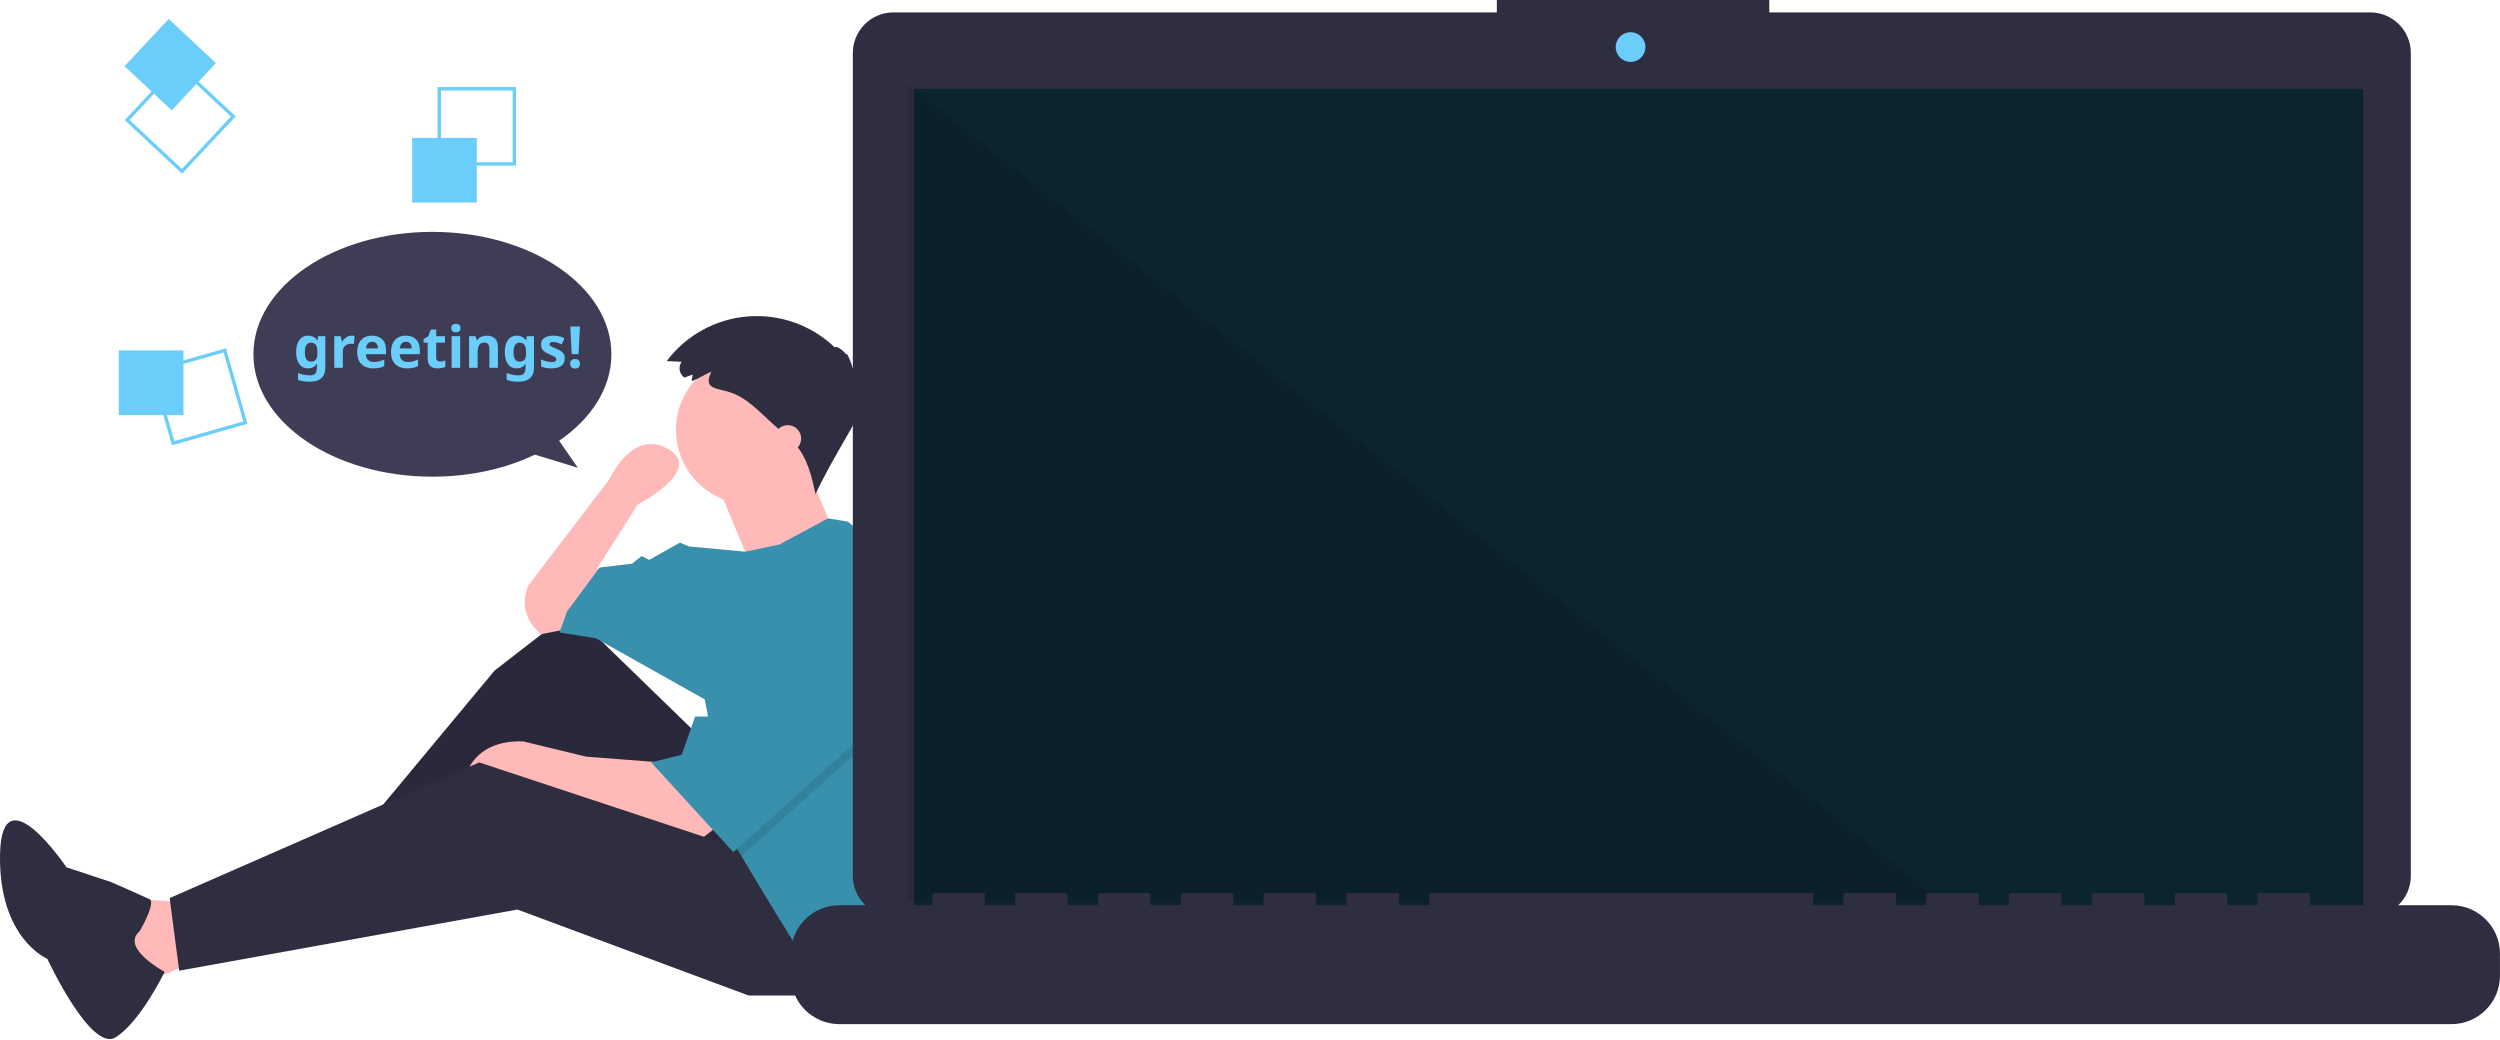
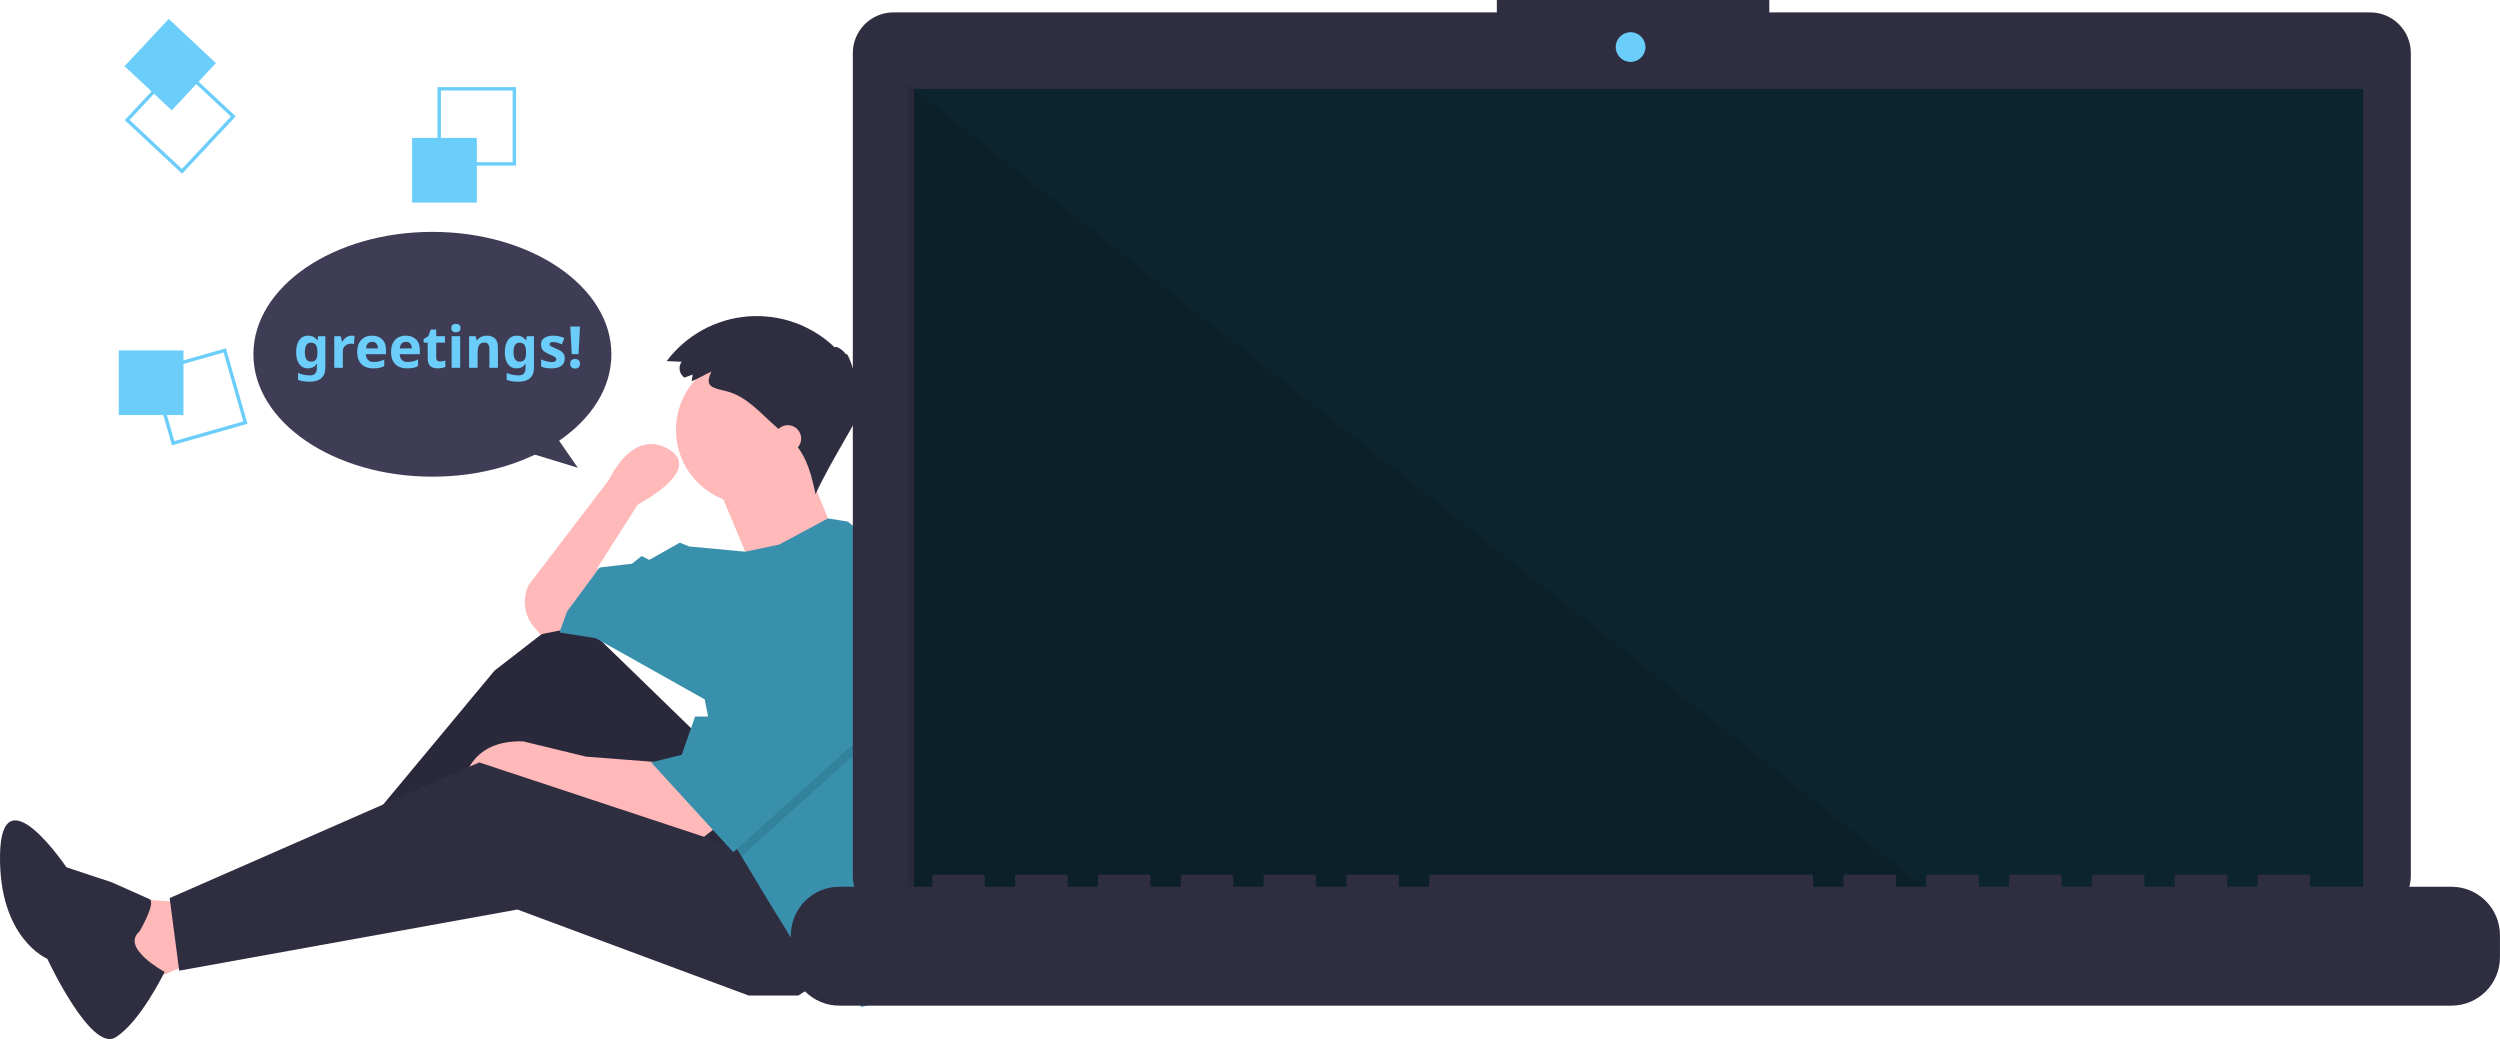
<svg xmlns="http://www.w3.org/2000/svg" width="1082.439" height="449.881">
  <g>
-     <rect fill="none" id="canvas_background" height="451.881" width="1084.439" y="-1" x="-1" />
+     <rect x="-1" y="-1" width="1084.439" height="451.881" id="canvas_background" fill="none" />
  </g>
  <g>
-     <polygon id="svg_1" fill="#ffb9b9" points="77.591 390.495 52.772 388.84 61.045 426.069 89.173 414.487 77.591 390.495" />
-     <polygon id="svg_2" fill="#2f2e41" points="305.1 321.001 247.189 264.744 214.096 290.391 148.739 368.985 156.185 380.567 235.606 326.792 289.381 397.113 340.674 371.467 305.1 321.001" />
-     <polygon id="svg_3" opacity="0.1" points="305.1 321.001 247.189 264.744 214.096 290.391 148.739 368.985 156.185 380.567 235.606 326.792 289.381 397.113 340.674 371.467 305.1 321.001" />
-     <path id="svg_4" fill="#ffb9b9" d="m310.064,358.23l-7.446,5.791l-60.393,-20.683l-14.064,-5.791l-28.128,5.791s0,-23.165 26.474,-22.337l27.301,6.618l32.265,2.482l23.992,28.128z" />
-     <polygon id="svg_5" fill="#2f2e41" points="363.839 419.451 345.638 431.033 324.128 431.033 224.024 393.804 77.591 420.278 73.454 388.84 207.478 330.102 324.956 368.985 363.839 419.451" />
-     <path id="svg_6" fill="#ffb9b9" d="m246.361,272.19l-12.41,2.482l-2.704,-3.155a16.717,16.717 0 0 1 -2.26,-18.355l0,0l34.747,-45.502s9.928,-22.337 25.646,-13.237s-13.237,23.992 -13.237,23.992l-17.373,27.301l1.655,14.064l-14.064,12.41z" />
-     <circle id="svg_7" fill="#ffb9b9" r="32.265" cy="186.15" cx="324.956" />
-     <path id="svg_8" fill="#ffb9b9" d="m310.478,209.728l14.892,35.574l35.574,-14.892s-11.582,-28.128 -11.582,-28.956s-38.883,8.273 -38.883,8.273z" />
-     <path id="svg_9" fill="#3990ad" d="m408.439,314.97a185.383,185.383 0 0 1 -9.092,57.341l-2.416,7.429l-11.582,52.948l-12.41,3.309l-9.1,-11.582l-18.201,-13.237l-13.237,-21.51l-11.351,-18.912l-3.541,-5.907l-12.41,-62.048l-47.156,-26.474l-15.719,-2.482l3.309,-9.1l14.064,-19.028l14.064,-1.655l4.137,-3.309l3.309,1.655l13.237,-7.446l4.137,1.655l24.19,2.25l14.693,-3.078l21.129,-11.342l8.654,1.415l29.783,24.819a185.22,185.22 0 0 1 11.508,64.29z" />
-     <path id="svg_10" fill="#2f2e41" d="m60.39,403.305s7.41,-12.559 4.28,-14.025s-16.422,-7.311 -16.422,-7.311l-19.492,-6.46s-28.126,-41.801 -28.743,-5.45s20.479,45.089 20.479,45.089s18.816,40.493 29.474,34.036s21.323,-28.376 21.323,-28.376s-19.22,-10.332 -10.899,-17.502z" />
-     <polygon id="svg_11" opacity="0.1" points="399.413 307.764 367.975 328.447 321.051 370.755 317.51 364.848 307.582 315.21 310.064 315.21 335.711 268.054 399.413 307.764" />
-     <polygon id="svg_12" fill="#3990ad" points="335.711 263.09 310.064 310.246 300.964 310.246 295.173 326.792 281.936 330.102 317.51 368.985 367.975 323.483 399.413 302.8 335.711 263.09" />
-     <path id="svg_13" fill="#2f2e41" d="m299.86,162.16l-3.496,1.345a4.88,4.88 0 0 1 -1.248,-6.86l-6.46,-0.302a48.782,48.782 0 0 1 72.825,-5.87c0.294,-1.013 3.5,0.958 4.809,2.956c0.44,-1.648 3.446,6.32 4.509,11.952c0.492,-1.875 2.385,1.152 0.727,4.057c1.051,-0.154 1.525,2.535 0.712,4.032c1.149,-0.54 0.956,2.669 -0.291,4.813c1.64,-0.146 -12.935,22.476 -18.837,35.696c-1.714,-7.873 -3.64,-16.164 -9.166,-22.029c-0.939,-0.997 -1.968,-1.905 -2.994,-2.811l-5.554,-4.902c-6.458,-5.7 -12.332,-12.736 -20.935,-14.866c-5.912,-1.464 -9.651,-1.795 -6.429,-8.457c-2.911,1.215 -5.629,3.021 -8.566,4.15c0.039,-0.931 0.45,-1.973 0.393,-2.904z" />
-     <circle id="svg_14" fill="#ffb9b9" r="5.791" cy="189.873" cx="341.088" />
-     <rect id="svg_15" fill="#6bcdfa" height="28" width="28" y="59.71" x="178.439" />
-     <path id="svg_16" fill="#6bcdfa" d="m223.439,71.71l-34,0l0,-34l34,0l0,34zm-32.522,-1.478l31.043,0l0,-31.043l-31.043,0l0,31.043z" />
-     <rect id="svg_17" fill="#6bcdfa" transform="rotate(74.06317 526.796,327.3802) " height="28" width="28" y="313.38" x="512.796" />
-     <path id="svg_18" fill="#6bcdfa" d="m74.463,192.817l-9.336,-32.693l32.693,-9.336l9.336,32.693l-32.693,9.336zm-7.508,-31.678l8.524,29.85l29.85,-8.524l-8.524,-29.85l-29.85,8.524z" />
-     <rect id="svg_19" fill="#6bcdfa" transform="rotate(133.0628 349.0467,103.9752) " height="28" width="28" y="343.024" x="467.533" />
-     <path id="svg_20" fill="#6bcdfa" d="m54.001,52.004l23.215,-24.841l24.841,23.215l-23.215,24.841l-24.841,-23.215zm23.286,-22.751l-21.196,22.681l22.681,21.196l21.196,-22.681l-22.681,-21.196z" />
-     <path id="svg_21" fill="#2f2e41" d="m1026.232,5.362l-260.17,0l0,-5.362l-117.971,0l0,5.362l-261.242,0a17.599,17.599 0 0 0 -17.599,17.599l0,356.252a17.599,17.599 0 0 0 17.599,17.599l639.383,0a17.599,17.599 0 0 0 17.599,-17.599l0,-356.252a17.599,17.599 0 0 0 -17.599,-17.599z" />
-     <rect id="svg_22" fill="#0c242d" height="353.913" width="627.391" y="38.464" x="395.845" />
-     <circle id="svg_23" fill="#6bcdfa" r="6.435" cy="20.377" cx="706.004" />
-     <polygon id="svg_24" opacity="0.1" points="840.813 390.377 392.845 390.377 392.845 36.464 840.813 390.377" />
-     <path id="svg_35" fill="#2f2e41" d="m1061.446,391.942l-61.229,0l0,-4.412a0.875,0.875 0 0 0 -0.875,-0.875l-20.993,0a0.875,0.875 0 0 0 -0.875,0.875l0,4.412l-13.121,0l0,-4.412a0.875,0.875 0 0 0 -0.875,-0.875l-20.993,0a0.875,0.875 0 0 0 -0.875,0.875l0,4.412l-13.121,0l0,-4.412a0.875,0.875 0 0 0 -0.875,-0.875l-20.993,0a0.875,0.875 0 0 0 -0.875,0.875l0,4.412l-13.121,0l0,-4.412a0.875,0.875 0 0 0 -0.875,-0.875l-20.993,0a0.875,0.875 0 0 0 -0.875,0.875l0,4.412l-13.121,0l0,-4.412a0.875,0.875 0 0 0 -0.875,-0.875l-20.993,0a0.875,0.875 0 0 0 -0.875,0.875l0,4.412l-13.121,0l0,-4.412a0.875,0.875 0 0 0 -0.875,-0.875l-20.993,0a0.875,0.875 0 0 0 -0.875,0.875l0,4.412l-13.121,0l0,-4.412a0.875,0.875 0 0 0 -0.875,-0.875l-164.444,0a0.875,0.875 0 0 0 -0.875,0.875l0,4.412l-13.121,0l0,-4.412a0.875,0.875 0 0 0 -0.875,-0.875l-20.993,0a0.875,0.875 0 0 0 -0.875,0.875l0,4.412l-13.121,0l0,-4.412a0.875,0.875 0 0 0 -0.875,-0.875l-20.993,0a0.875,0.875 0 0 0 -0.875,0.875l0,4.412l-13.121,0l0,-4.412a0.875,0.875 0 0 0 -0.875,-0.875l-20.993,0a0.875,0.875 0 0 0 -0.875,0.875l0,4.412l-13.121,0l0,-4.412a0.875,0.875 0 0 0 -0.875,-0.875l-20.993,0a0.875,0.875 0 0 0 -0.875,0.875l0,4.412l-13.121,0l0,-4.412a0.875,0.875 0 0 0 -0.875,-0.875l-20.993,0a0.875,0.875 0 0 0 -0.875,0.875l0,4.412l-13.121,0l0,-4.412a0.875,0.875 0 0 0 -0.875,-0.875l-20.993,0a0.875,0.875 0 0 0 -0.875,0.875l0,4.412l-40.236,0a20.993,20.993 0 0 0 -20.993,20.993l0,9.492a20.993,20.993 0 0 0 20.993,20.993l698.014,0a20.993,20.993 0 0 0 20.993,-20.993l0,-9.492a20.993,20.993 0 0 0 -20.993,-20.993z" />
-     <rect id="svg_36" fill="#6bcdfa" height="28" width="28" y="151.71" x="51.439" />
-     <ellipse stroke="null" ry="53" rx="77.5" id="svg_41" cy="153.394" cx="187.22" stroke-width="null" fill="#3f3d56" />
-     <path transform="rotate(17 227.7009,170.0368) " id="svg_43" d="m196.701,194.537l0,-49l62,49l-62,0z" stroke-width="null" fill="#3f3d56" />
-     <text stroke="null" transform="matrix(1.03278 0 0 1.04334 -3.99949 -6.23317)" font-style="normal" xml:space="preserve" text-anchor="start" font-family="sans-serif" font-size="24" id="svg_45" y="158.615" x="126.946" stroke-opacity="null" stroke-width="0" fill="#6bcdfa" font-weight="bold">greetings!</text>
+     <polygon points="77.591 390.495 52.772 388.84 61.045 426.069 89.173 414.487 77.591 390.495" fill="#ffb9b9" id="svg_1" />
+     <polygon points="305.1 321.001 247.189 264.744 214.096 290.391 148.739 368.985 156.185 380.567 235.606 326.792 289.381 397.113 340.674 371.467 305.1 321.001" fill="#2f2e41" id="svg_2" />
+     <polygon points="305.1 321.001 247.189 264.744 214.096 290.391 148.739 368.985 156.185 380.567 235.606 326.792 289.381 397.113 340.674 371.467 305.1 321.001" opacity="0.1" id="svg_3" />
+     <path d="m310.064,358.23l-7.446,5.791l-60.393,-20.683l-14.064,-5.791l-28.128,5.791s0,-23.165 26.474,-22.337l27.301,6.618l32.265,2.482l23.992,28.128z" fill="#ffb9b9" id="svg_4" />
+     <polygon points="363.839 419.451 345.638 431.033 324.128 431.033 224.024 393.804 77.591 420.278 73.454 388.84 207.478 330.102 324.956 368.985 363.839 419.451" fill="#2f2e41" id="svg_5" />
+     <path d="m246.361,272.19l-12.41,2.482l-2.704,-3.155a16.717,16.717 0 0 1 -2.26,-18.355l0,0l34.747,-45.502s9.928,-22.337 25.646,-13.237s-13.237,23.992 -13.237,23.992l-17.373,27.301l1.655,14.064l-14.064,12.41z" fill="#ffb9b9" id="svg_6" />
+     <circle cx="324.956" cy="186.15" r="32.265" fill="#ffb9b9" id="svg_7" />
+     <path d="m310.478,209.728l14.892,35.574l35.574,-14.892s-11.582,-28.128 -11.582,-28.956s-38.883,8.273 -38.883,8.273z" fill="#ffb9b9" id="svg_8" />
+     <path d="m408.439,314.97a185.383,185.383 0 0 1 -9.092,57.341l-2.416,7.429l-11.582,52.948l-12.41,3.309l-9.1,-11.582l-18.201,-13.237l-13.237,-21.51l-11.351,-18.912l-3.541,-5.907l-12.41,-62.048l-47.156,-26.474l-15.719,-2.482l3.309,-9.1l14.064,-19.028l14.064,-1.655l4.137,-3.309l3.309,1.655l13.237,-7.446l4.137,1.655l24.19,2.25l14.693,-3.078l21.129,-11.342l8.654,1.415l29.783,24.819a185.22,185.22 0 0 1 11.508,64.29z" fill="#3990ad" id="svg_9" />
+     <path d="m60.39,403.305s7.41,-12.559 4.28,-14.025s-16.422,-7.311 -16.422,-7.311l-19.492,-6.46s-28.126,-41.801 -28.743,-5.45s20.479,45.089 20.479,45.089s18.816,40.493 29.474,34.036s21.323,-28.376 21.323,-28.376s-19.22,-10.332 -10.899,-17.502z" fill="#2f2e41" id="svg_10" />
+     <polygon points="399.413 307.764 367.975 328.447 321.051 370.755 317.51 364.848 307.582 315.21 310.064 315.21 335.711 268.054 399.413 307.764" opacity="0.1" id="svg_11" />
+     <polygon points="335.711 263.09 310.064 310.246 300.964 310.246 295.173 326.792 281.936 330.102 317.51 368.985 367.975 323.483 399.413 302.8 335.711 263.09" fill="#3990ad" id="svg_12" />
+     <path d="m299.86,162.16l-3.496,1.345a4.88,4.88 0 0 1 -1.248,-6.86l-6.46,-0.302a48.782,48.782 0 0 1 72.825,-5.87c0.294,-1.013 3.5,0.958 4.809,2.956c0.44,-1.648 3.446,6.32 4.509,11.952c0.492,-1.875 2.385,1.152 0.727,4.057c1.051,-0.154 1.525,2.535 0.712,4.032c1.149,-0.54 0.956,2.669 -0.291,4.813c1.64,-0.146 -12.935,22.476 -18.837,35.696c-1.714,-7.873 -3.64,-16.164 -9.166,-22.029c-0.939,-0.997 -1.968,-1.905 -2.994,-2.811l-5.554,-4.902c-6.458,-5.7 -12.332,-12.736 -20.935,-14.866c-5.912,-1.464 -9.651,-1.795 -6.429,-8.457c-2.911,1.215 -5.629,3.021 -8.566,4.15c0.039,-0.931 0.45,-1.973 0.393,-2.904z" fill="#2f2e41" id="svg_13" />
+     <circle cx="341.088" cy="189.873" r="5.791" fill="#ffb9b9" id="svg_14" />
+     <rect x="178.439" y="59.71" width="28" height="28" fill="#6bcdfa" id="svg_15" />
+     <path d="m223.439,71.71l-34,0l0,-34l34,0l0,34zm-32.522,-1.478l31.043,0l0,-31.043l-31.043,0l0,31.043z" fill="#6bcdfa" id="svg_16" />
+     <rect x="512.796" y="313.38" width="28" height="28" transform="rotate(74.06317 526.796,327.3802) " fill="#6bcdfa" id="svg_17" />
+     <path d="m74.463,192.817l-9.336,-32.693l32.693,-9.336l9.336,32.693l-32.693,9.336zm-7.508,-31.678l8.524,29.85l29.85,-8.524l-8.524,-29.85l-29.85,8.524z" fill="#6bcdfa" id="svg_18" />
+     <rect x="467.533" y="343.024" width="28" height="28" transform="rotate(133.0628 349.0467,103.9752) " fill="#6bcdfa" id="svg_19" />
+     <path d="m54.001,52.004l23.215,-24.841l24.841,23.215l-23.215,24.841l-24.841,-23.215zm23.286,-22.751l-21.196,22.681l22.681,21.196l21.196,-22.681l-22.681,-21.196z" fill="#6bcdfa" id="svg_20" />
+     <path d="m1026.232,5.362l-260.17,0l0,-5.362l-117.971,0l0,5.362l-261.242,0a17.599,17.599 0 0 0 -17.599,17.599l0,356.252a17.599,17.599 0 0 0 17.599,17.599l639.383,0a17.599,17.599 0 0 0 17.599,-17.599l0,-356.252a17.599,17.599 0 0 0 -17.599,-17.599z" fill="#2f2e41" id="svg_21" />
+     <rect x="395.845" y="38.464" width="627.391" height="353.913" fill="#0c242d" id="svg_22" />
+     <circle cx="706.004" cy="20.377" r="6.435" fill="#6bcdfa" id="svg_23" />
+     <polygon points="840.813 390.377 392.845 390.377 392.845 36.464 840.813 390.377" opacity="0.1" id="svg_24" />
+     <path d="m1061.446,383.942l-61.229,0l0,-4.412a0.875,0.875 0 0 0 -0.875,-0.875l-20.993,0a0.875,0.875 0 0 0 -0.875,0.875l0,4.412l-13.121,0l0,-4.412a0.875,0.875 0 0 0 -0.875,-0.875l-20.993,0a0.875,0.875 0 0 0 -0.875,0.875l0,4.412l-13.121,0l0,-4.412a0.875,0.875 0 0 0 -0.875,-0.875l-20.993,0a0.875,0.875 0 0 0 -0.875,0.875l0,4.412l-13.121,0l0,-4.412a0.875,0.875 0 0 0 -0.875,-0.875l-20.993,0a0.875,0.875 0 0 0 -0.875,0.875l0,4.412l-13.121,0l0,-4.412a0.875,0.875 0 0 0 -0.875,-0.875l-20.993,0a0.875,0.875 0 0 0 -0.875,0.875l0,4.412l-13.121,0l0,-4.412a0.875,0.875 0 0 0 -0.875,-0.875l-20.993,0a0.875,0.875 0 0 0 -0.875,0.875l0,4.412l-13.121,0l0,-4.412a0.875,0.875 0 0 0 -0.875,-0.875l-164.444,0a0.875,0.875 0 0 0 -0.875,0.875l0,4.412l-13.121,0l0,-4.412a0.875,0.875 0 0 0 -0.875,-0.875l-20.993,0a0.875,0.875 0 0 0 -0.875,0.875l0,4.412l-13.121,0l0,-4.412a0.875,0.875 0 0 0 -0.875,-0.875l-20.993,0a0.875,0.875 0 0 0 -0.875,0.875l0,4.412l-13.121,0l0,-4.412a0.875,0.875 0 0 0 -0.875,-0.875l-20.993,0a0.875,0.875 0 0 0 -0.875,0.875l0,4.412l-13.121,0l0,-4.412a0.875,0.875 0 0 0 -0.875,-0.875l-20.993,0a0.875,0.875 0 0 0 -0.875,0.875l0,4.412l-13.121,0l0,-4.412a0.875,0.875 0 0 0 -0.875,-0.875l-20.993,0a0.875,0.875 0 0 0 -0.875,0.875l0,4.412l-13.121,0l0,-4.412a0.875,0.875 0 0 0 -0.875,-0.875l-20.993,0a0.875,0.875 0 0 0 -0.875,0.875l0,4.412l-40.236,0a20.993,20.993 0 0 0 -20.993,20.993l0,9.492a20.993,20.993 0 0 0 20.993,20.993l698.014,0a20.993,20.993 0 0 0 20.993,-20.993l0,-9.492a20.993,20.993 0 0 0 -20.993,-20.993z" fill="#2f2e41" id="svg_35" />
+     <rect x="51.439" y="151.71" width="28" height="28" fill="#6bcdfa" id="svg_36" />
+     <ellipse fill="#3f3d56" stroke-width="null" cx="187.22" cy="153.394" id="svg_41" rx="77.5" ry="53" stroke="null" />
+     <path fill="#3f3d56" stroke-width="null" d="m196.701,194.537l0,-49l62,49l-62,0z" id="svg_43" transform="rotate(17 227.7009,170.0368) " />
+     <text font-weight="bold" fill="#6bcdfa" stroke-width="0" stroke-opacity="null" x="126.946" y="158.615" id="svg_45" font-size="24" font-family="sans-serif" text-anchor="start" xml:space="preserve" font-style="normal" transform="matrix(1.03278 0 0 1.04334 -3.99949 -6.23317)" stroke="null">greetings!</text>
  </g>
</svg>
